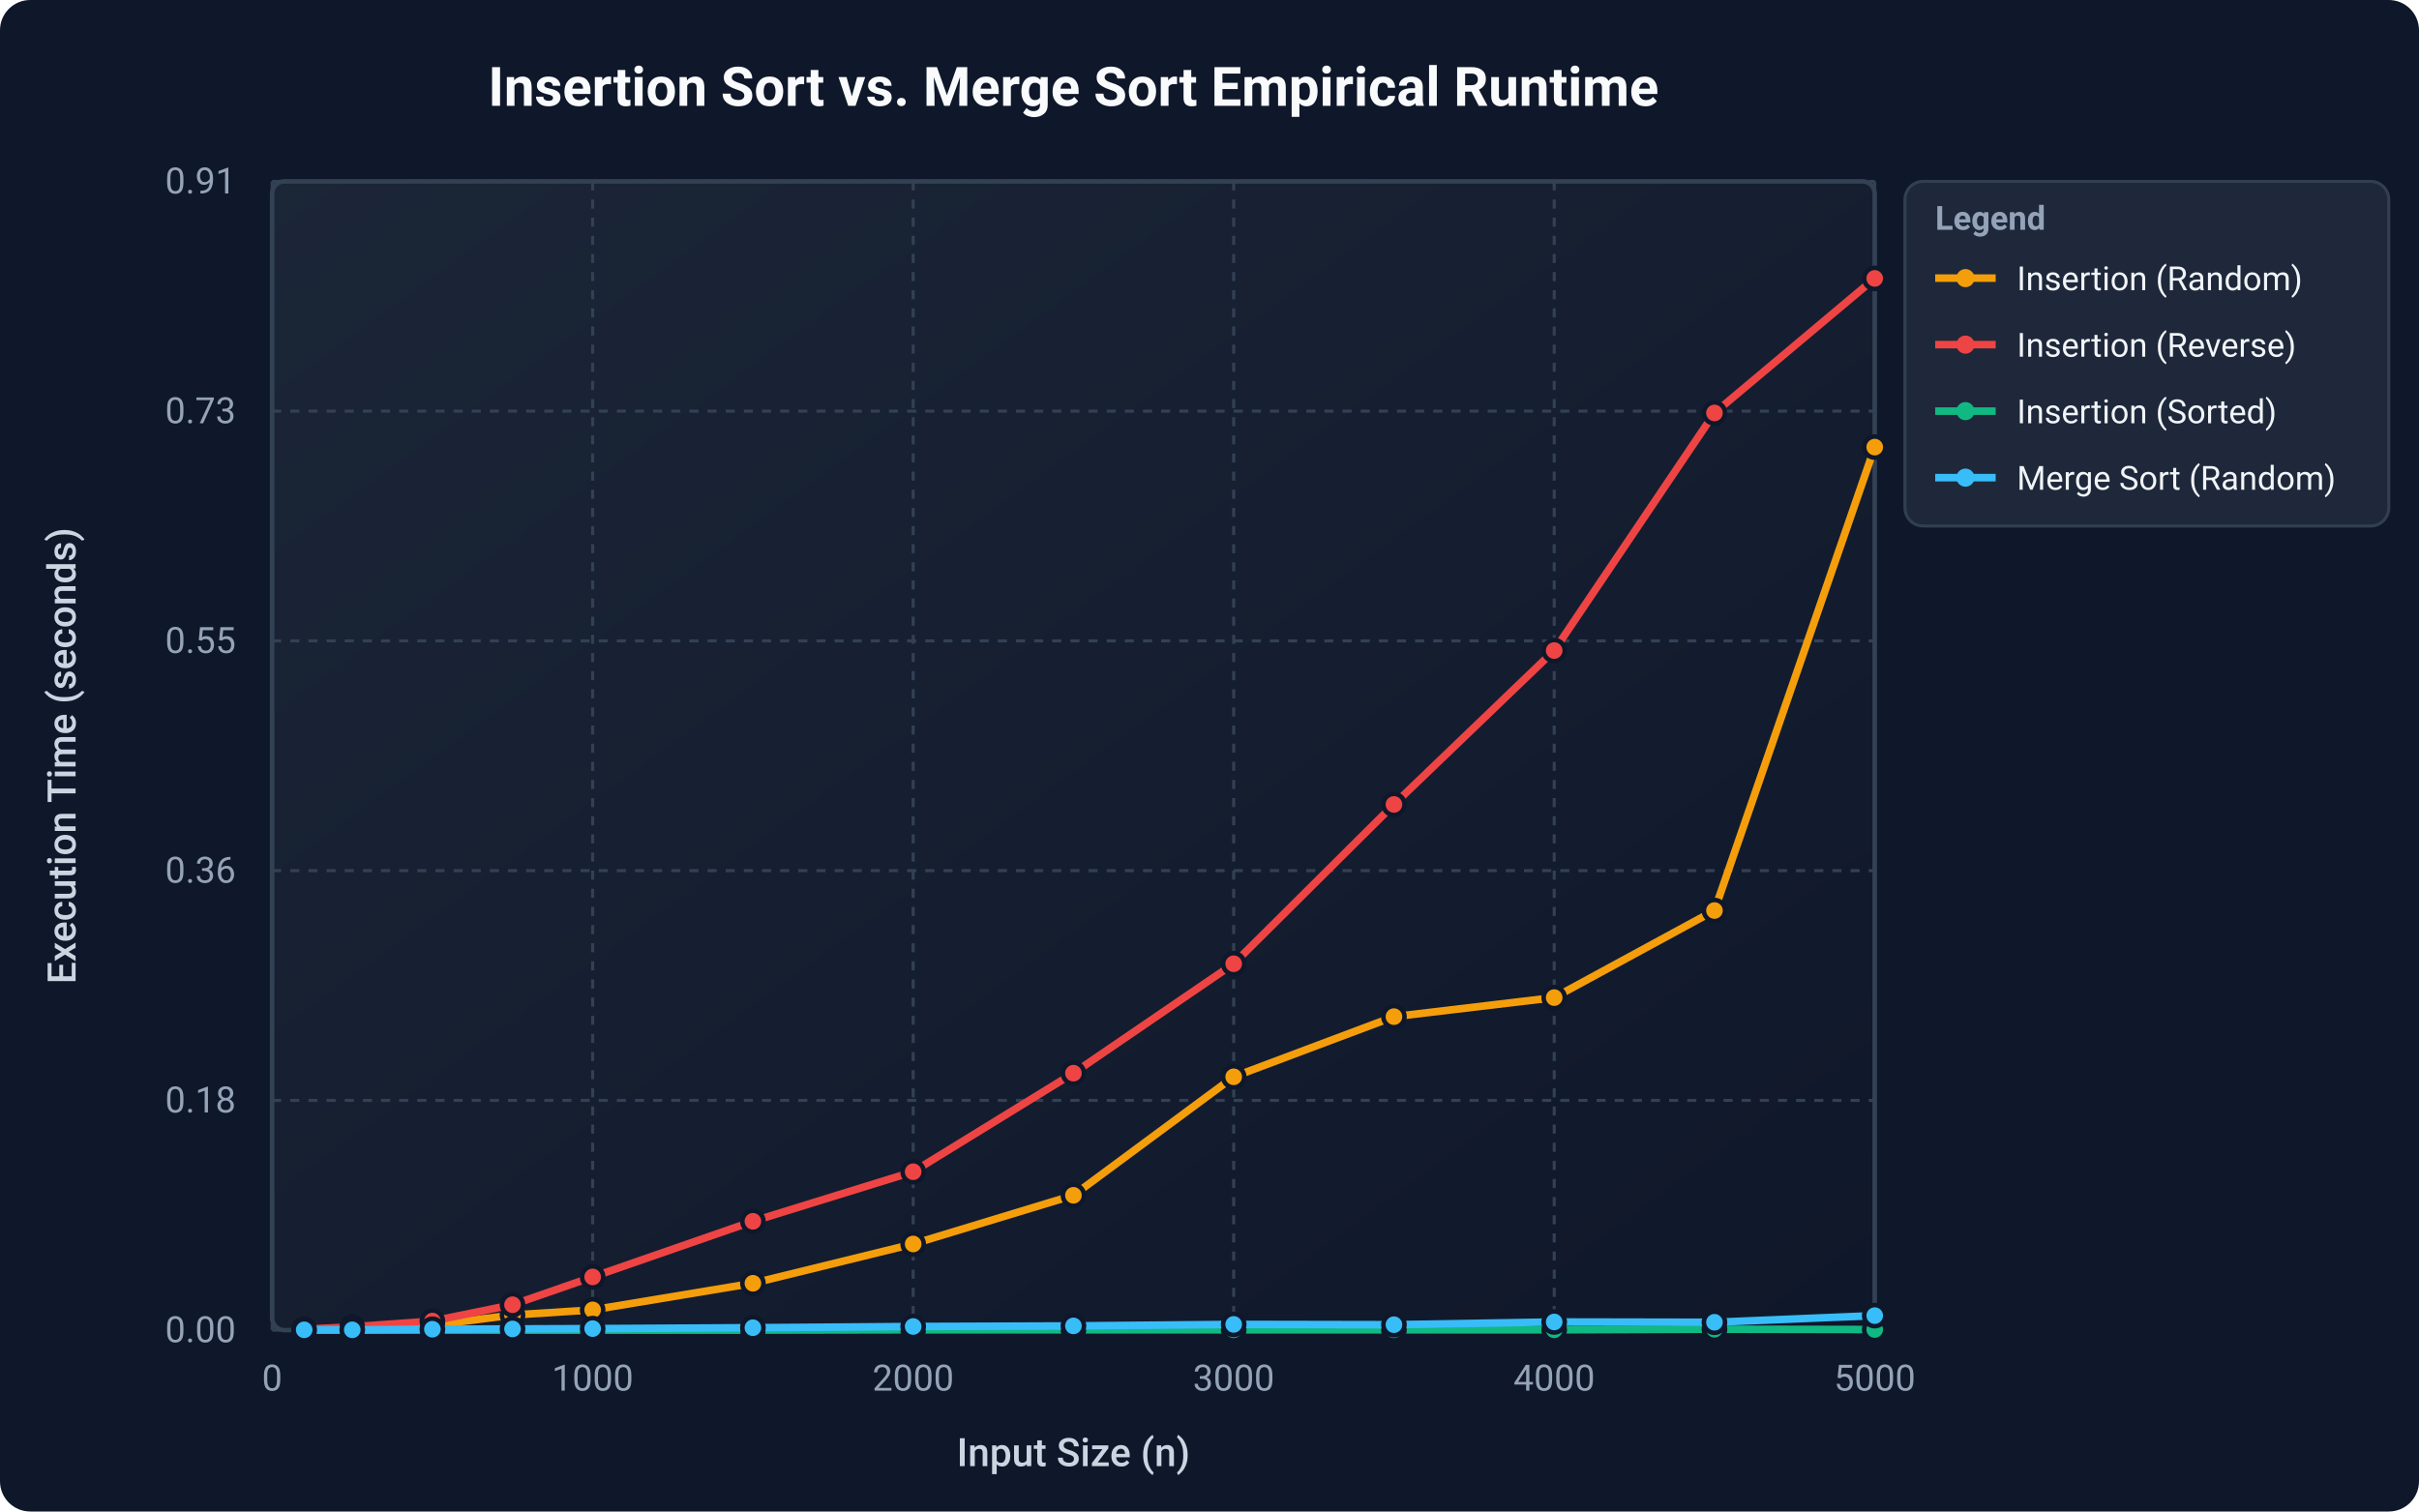
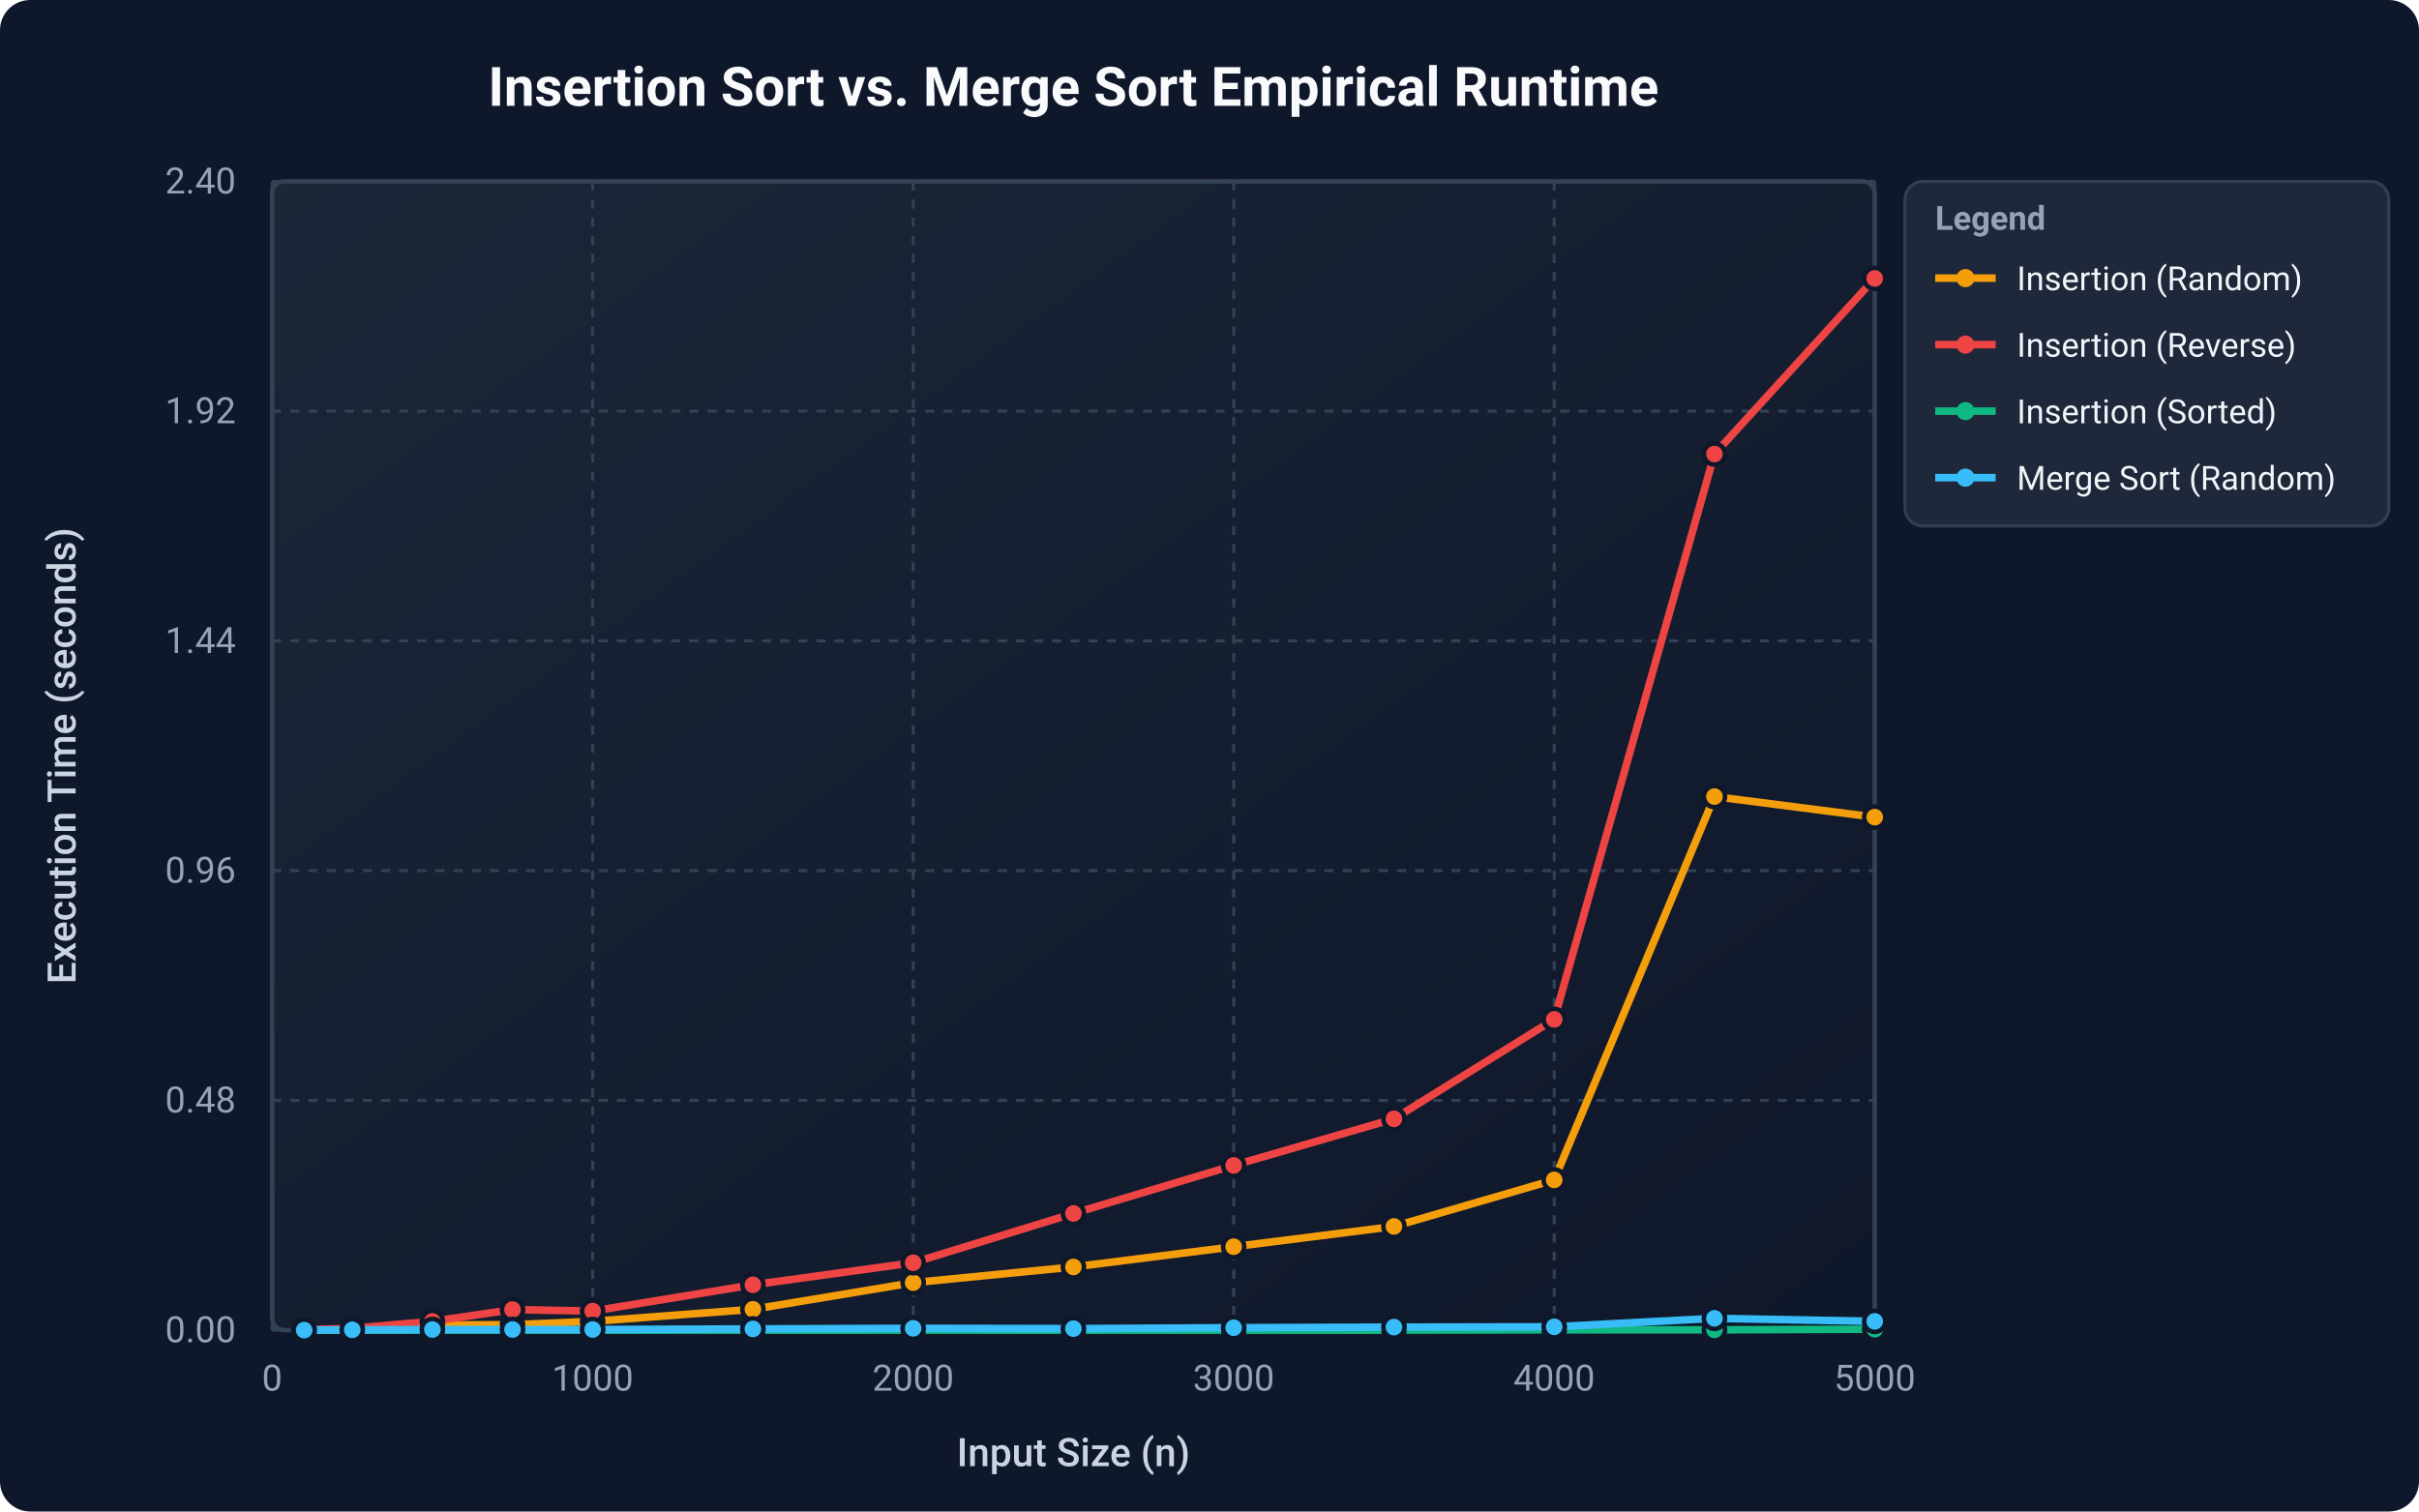
<svg xmlns="http://www.w3.org/2000/svg" viewBox="0 0 800 500" width="100%" height="100%" style="background-color: #0f172a; font-family: -apple-system, BlinkMacSystemFont, Segoe UI, Roboto, Helvetica, Arial, sans-serif;">
  <defs>
    <linearGradient id="gridGrad" x1="0%" y1="0%" x2="100%" y2="100%">
      <stop offset="0%" stop-color="#1e293b" stop-opacity="0.8" />
      <stop offset="100%" stop-color="#0f172a" stop-opacity="0.8" />
    </linearGradient>
  </defs>
  <rect x="0" y="0" width="800" height="500" fill="#0f172a" rx="10" />
  <rect x="90" y="60" width="530" height="380" fill="url(#gridGrad)" stroke="#334155" stroke-width="1.5" rx="4" />
  <text x="355.0" y="35" text-anchor="middle" fill="#f8fafc" font-size="18" font-weight="600">Insertion Sort vs. Merge Sort Empirical Runtime</text>
  <line x1="90.0" y1="60" x2="90.0" y2="440" stroke="#334155" stroke-dasharray="3,3" stroke-width="1" />
  <text x="90.0" y="460" text-anchor="middle" fill="#94a3b8" font-size="12">0</text>
  <line x1="196.0" y1="60" x2="196.0" y2="440" stroke="#334155" stroke-dasharray="3,3" stroke-width="1" />
  <text x="196.0" y="460" text-anchor="middle" fill="#94a3b8" font-size="12">1000</text>
  <line x1="302.0" y1="60" x2="302.0" y2="440" stroke="#334155" stroke-dasharray="3,3" stroke-width="1" />
  <text x="302.0" y="460" text-anchor="middle" fill="#94a3b8" font-size="12">2000</text>
  <line x1="408.0" y1="60" x2="408.0" y2="440" stroke="#334155" stroke-dasharray="3,3" stroke-width="1" />
  <text x="408.0" y="460" text-anchor="middle" fill="#94a3b8" font-size="12">3000</text>
  <line x1="514.0" y1="60" x2="514.0" y2="440" stroke="#334155" stroke-dasharray="3,3" stroke-width="1" />
  <text x="514.0" y="460" text-anchor="middle" fill="#94a3b8" font-size="12">4000</text>
  <line x1="620.0" y1="60" x2="620.0" y2="440" stroke="#334155" stroke-dasharray="3,3" stroke-width="1" />
  <text x="620.0" y="460" text-anchor="middle" fill="#94a3b8" font-size="12">5000</text>
  <line x1="90" y1="440.0" x2="620" y2="440.0" stroke="#334155" stroke-dasharray="3,3" stroke-width="1" />
  <text x="78" y="444.0" text-anchor="end" fill="#94a3b8" font-size="12">0.00</text>
  <line x1="90" y1="364.0" x2="620" y2="364.0" stroke="#334155" stroke-dasharray="3,3" stroke-width="1" />
-   <text x="78" y="368.0" text-anchor="end" fill="#94a3b8" font-size="12">0.18</text>
+   <text x="78" y="368.0" text-anchor="end" fill="#94a3b8" font-size="12">0.48</text>
  <line x1="90" y1="288.0" x2="620" y2="288.0" stroke="#334155" stroke-dasharray="3,3" stroke-width="1" />
-   <text x="78" y="292.0" text-anchor="end" fill="#94a3b8" font-size="12">0.36</text>
-   <line x1="90" y1="212.0" x2="620" y2="212.0" stroke="#334155" stroke-dasharray="3,3" stroke-width="1" />
-   <text x="78" y="216.0" text-anchor="end" fill="#94a3b8" font-size="12">0.55</text>
+   <text x="78" y="292.0" text-anchor="end" fill="#94a3b8" font-size="12">0.96</text>
+   <line x1="90" y1="212" x2="620" y2="212" stroke="#334155" stroke-dasharray="3,3" stroke-width="1" />
+   <text x="78" y="216" text-anchor="end" fill="#94a3b8" font-size="12">1.44</text>
  <line x1="90" y1="136.0" x2="620" y2="136.0" stroke="#334155" stroke-dasharray="3,3" stroke-width="1" />
-   <text x="78" y="140.0" text-anchor="end" fill="#94a3b8" font-size="12">0.73</text>
+   <text x="78" y="140.0" text-anchor="end" fill="#94a3b8" font-size="12">1.92</text>
  <line x1="90" y1="60.0" x2="620" y2="60.0" stroke="#334155" stroke-dasharray="3,3" stroke-width="1" />
-   <text x="78" y="64.0" text-anchor="end" fill="#94a3b8" font-size="12">0.91</text>
+   <text x="78" y="64.0" text-anchor="end" fill="#94a3b8" font-size="12">2.40</text>
  <text x="355.0" y="485" text-anchor="middle" fill="#cbd5e1" font-size="13" font-weight="500">Input Size (n)</text>
  <text x="25" y="250.0" text-anchor="middle" fill="#cbd5e1" font-size="13" font-weight="500" transform="rotate(-90 25 250.0)">Execution Time (seconds)</text>
-   <path d="M100.6,439.9 L116.5,439.7 L143.0,438.4 L169.5,435.0 L196.0,433.3 L249.0,424.5 L302.0,411.5 L355.0,395.4 L408.0,356.2 L461.0,336.3 L514.0,330.0 L567.0,301.2 L620.0,147.9" fill="none" stroke="#f59e0b" stroke-width="2.5" stroke-linejoin="round" stroke-linecap="round" />
-   <circle cx="100.6" cy="439.9" r="3.5" fill="#f59e0b" stroke="#0f172a" stroke-width="1.5" />
+   <path d="M100.6,440.0 L116.5,439.7 L143.0,438.3 L169.5,438.2 L196.0,437.1 L249.0,433.1 L302.0,424.3 L355.0,419.1 L408.0,412.4 L461.0,405.7 L514.0,390.3 L567.0,263.5 L620.0,270.3" fill="none" stroke="#f59e0b" stroke-width="2.5" stroke-linejoin="round" stroke-linecap="round" />
+   <circle cx="100.6" cy="440.0" r="3.5" fill="#f59e0b" stroke="#0f172a" stroke-width="1.5" />
  <circle cx="116.5" cy="439.7" r="3.5" fill="#f59e0b" stroke="#0f172a" stroke-width="1.5" />
-   <circle cx="143.0" cy="438.4" r="3.5" fill="#f59e0b" stroke="#0f172a" stroke-width="1.5" />
-   <circle cx="169.5" cy="435.0" r="3.5" fill="#f59e0b" stroke="#0f172a" stroke-width="1.5" />
-   <circle cx="196.0" cy="433.3" r="3.5" fill="#f59e0b" stroke="#0f172a" stroke-width="1.5" />
-   <circle cx="249.0" cy="424.5" r="3.5" fill="#f59e0b" stroke="#0f172a" stroke-width="1.5" />
-   <circle cx="302.0" cy="411.5" r="3.5" fill="#f59e0b" stroke="#0f172a" stroke-width="1.5" />
-   <circle cx="355.0" cy="395.4" r="3.5" fill="#f59e0b" stroke="#0f172a" stroke-width="1.5" />
-   <circle cx="408.0" cy="356.2" r="3.5" fill="#f59e0b" stroke="#0f172a" stroke-width="1.5" />
-   <circle cx="461.0" cy="336.3" r="3.5" fill="#f59e0b" stroke="#0f172a" stroke-width="1.5" />
-   <circle cx="514.0" cy="330.0" r="3.5" fill="#f59e0b" stroke="#0f172a" stroke-width="1.5" />
-   <circle cx="567.0" cy="301.2" r="3.5" fill="#f59e0b" stroke="#0f172a" stroke-width="1.5" />
-   <circle cx="620.0" cy="147.9" r="3.5" fill="#f59e0b" stroke="#0f172a" stroke-width="1.5" />
-   <path d="M100.6,439.7 L116.5,438.9 L143.0,437.0 L169.5,431.6 L196.0,422.4 L249.0,404.0 L302.0,387.6 L355.0,355.0 L408.0,318.8 L461.0,266.1 L514.0,215.2 L567.0,136.6 L620.0,92.1" fill="none" stroke="#ef4444" stroke-width="2.5" stroke-linejoin="round" stroke-linecap="round" />
-   <circle cx="100.6" cy="439.7" r="3.5" fill="#ef4444" stroke="#0f172a" stroke-width="1.5" />
-   <circle cx="116.5" cy="438.9" r="3.5" fill="#ef4444" stroke="#0f172a" stroke-width="1.5" />
-   <circle cx="143.0" cy="437.0" r="3.5" fill="#ef4444" stroke="#0f172a" stroke-width="1.5" />
-   <circle cx="169.5" cy="431.6" r="3.5" fill="#ef4444" stroke="#0f172a" stroke-width="1.5" />
-   <circle cx="196.0" cy="422.4" r="3.5" fill="#ef4444" stroke="#0f172a" stroke-width="1.5" />
-   <circle cx="249.0" cy="404.0" r="3.5" fill="#ef4444" stroke="#0f172a" stroke-width="1.5" />
-   <circle cx="302.0" cy="387.6" r="3.5" fill="#ef4444" stroke="#0f172a" stroke-width="1.5" />
-   <circle cx="355.0" cy="355.0" r="3.5" fill="#ef4444" stroke="#0f172a" stroke-width="1.5" />
-   <circle cx="408.0" cy="318.8" r="3.5" fill="#ef4444" stroke="#0f172a" stroke-width="1.5" />
-   <circle cx="461.0" cy="266.1" r="3.5" fill="#ef4444" stroke="#0f172a" stroke-width="1.5" />
-   <circle cx="514.0" cy="215.2" r="3.5" fill="#ef4444" stroke="#0f172a" stroke-width="1.5" />
-   <circle cx="567.0" cy="136.6" r="3.5" fill="#ef4444" stroke="#0f172a" stroke-width="1.5" />
+   <circle cx="143.0" cy="438.3" r="3.5" fill="#f59e0b" stroke="#0f172a" stroke-width="1.5" />
+   <circle cx="169.5" cy="438.2" r="3.5" fill="#f59e0b" stroke="#0f172a" stroke-width="1.5" />
+   <circle cx="196.0" cy="437.1" r="3.5" fill="#f59e0b" stroke="#0f172a" stroke-width="1.5" />
+   <circle cx="249.0" cy="433.1" r="3.5" fill="#f59e0b" stroke="#0f172a" stroke-width="1.5" />
+   <circle cx="302.0" cy="424.3" r="3.5" fill="#f59e0b" stroke="#0f172a" stroke-width="1.5" />
+   <circle cx="355.0" cy="419.1" r="3.5" fill="#f59e0b" stroke="#0f172a" stroke-width="1.5" />
+   <circle cx="408.0" cy="412.4" r="3.5" fill="#f59e0b" stroke="#0f172a" stroke-width="1.5" />
+   <circle cx="461.0" cy="405.7" r="3.5" fill="#f59e0b" stroke="#0f172a" stroke-width="1.5" />
+   <circle cx="514.0" cy="390.3" r="3.5" fill="#f59e0b" stroke="#0f172a" stroke-width="1.5" />
+   <circle cx="567.0" cy="263.5" r="3.5" fill="#f59e0b" stroke="#0f172a" stroke-width="1.5" />
+   <circle cx="620.0" cy="270.3" r="3.5" fill="#f59e0b" stroke="#0f172a" stroke-width="1.5" />
+   <path d="M100.6,439.9 L116.5,439.4 L143.0,437.1 L169.5,433.2 L196.0,433.7 L249.0,425.0 L302.0,417.7 L355.0,401.4 L408.0,385.5 L461.0,370.1 L514.0,337.2 L567.0,150.2 L620.0,92.1" fill="none" stroke="#ef4444" stroke-width="2.5" stroke-linejoin="round" stroke-linecap="round" />
+   <circle cx="100.6" cy="439.9" r="3.5" fill="#ef4444" stroke="#0f172a" stroke-width="1.5" />
+   <circle cx="116.5" cy="439.4" r="3.5" fill="#ef4444" stroke="#0f172a" stroke-width="1.5" />
+   <circle cx="143.0" cy="437.1" r="3.5" fill="#ef4444" stroke="#0f172a" stroke-width="1.5" />
+   <circle cx="169.5" cy="433.2" r="3.5" fill="#ef4444" stroke="#0f172a" stroke-width="1.5" />
+   <circle cx="196.0" cy="433.7" r="3.5" fill="#ef4444" stroke="#0f172a" stroke-width="1.5" />
+   <circle cx="249.0" cy="425.0" r="3.5" fill="#ef4444" stroke="#0f172a" stroke-width="1.5" />
+   <circle cx="302.0" cy="417.7" r="3.5" fill="#ef4444" stroke="#0f172a" stroke-width="1.5" />
+   <circle cx="355.0" cy="401.4" r="3.5" fill="#ef4444" stroke="#0f172a" stroke-width="1.5" />
+   <circle cx="408.0" cy="385.5" r="3.5" fill="#ef4444" stroke="#0f172a" stroke-width="1.5" />
+   <circle cx="461.0" cy="370.1" r="3.5" fill="#ef4444" stroke="#0f172a" stroke-width="1.5" />
+   <circle cx="514.0" cy="337.2" r="3.5" fill="#ef4444" stroke="#0f172a" stroke-width="1.5" />
+   <circle cx="567.0" cy="150.2" r="3.5" fill="#ef4444" stroke="#0f172a" stroke-width="1.5" />
  <circle cx="620.0" cy="92.1" r="3.5" fill="#ef4444" stroke="#0f172a" stroke-width="1.5" />
-   <path d="M100.6,440.0 L116.5,440.0 L143.0,440.0 L169.5,440.0 L196.0,440.0 L249.0,440.0 L302.0,439.9 L355.0,439.9 L408.0,439.9 L461.0,439.9 L514.0,439.9 L567.0,439.7 L620.0,439.8" fill="none" stroke="#10b981" stroke-width="2.5" stroke-linejoin="round" stroke-linecap="round" />
+   <path d="M100.6,440.0 L116.5,440.0 L143.0,440.0 L169.5,440.0 L196.0,440.0 L249.0,440.0 L302.0,440.0 L355.0,440.0 L408.0,440.0 L461.0,440.0 L514.0,439.9 L567.0,439.9 L620.0,439.7" fill="none" stroke="#10b981" stroke-width="2.5" stroke-linejoin="round" stroke-linecap="round" />
  <circle cx="100.6" cy="440.0" r="3.5" fill="#10b981" stroke="#0f172a" stroke-width="1.5" />
  <circle cx="116.5" cy="440.0" r="3.5" fill="#10b981" stroke="#0f172a" stroke-width="1.5" />
  <circle cx="143.0" cy="440.0" r="3.5" fill="#10b981" stroke="#0f172a" stroke-width="1.5" />
  <circle cx="169.5" cy="440.0" r="3.5" fill="#10b981" stroke="#0f172a" stroke-width="1.5" />
  <circle cx="196.0" cy="440.0" r="3.5" fill="#10b981" stroke="#0f172a" stroke-width="1.5" />
  <circle cx="249.0" cy="440.0" r="3.5" fill="#10b981" stroke="#0f172a" stroke-width="1.5" />
-   <circle cx="302.0" cy="439.9" r="3.5" fill="#10b981" stroke="#0f172a" stroke-width="1.5" />
-   <circle cx="355.0" cy="439.9" r="3.5" fill="#10b981" stroke="#0f172a" stroke-width="1.5" />
-   <circle cx="408.0" cy="439.9" r="3.5" fill="#10b981" stroke="#0f172a" stroke-width="1.5" />
-   <circle cx="461.0" cy="439.9" r="3.5" fill="#10b981" stroke="#0f172a" stroke-width="1.5" />
+   <circle cx="302.0" cy="440.0" r="3.5" fill="#10b981" stroke="#0f172a" stroke-width="1.5" />
+   <circle cx="355.0" cy="440.0" r="3.5" fill="#10b981" stroke="#0f172a" stroke-width="1.5" />
+   <circle cx="408.0" cy="440.0" r="3.5" fill="#10b981" stroke="#0f172a" stroke-width="1.5" />
+   <circle cx="461.0" cy="440.0" r="3.5" fill="#10b981" stroke="#0f172a" stroke-width="1.5" />
  <circle cx="514.0" cy="439.9" r="3.5" fill="#10b981" stroke="#0f172a" stroke-width="1.5" />
-   <circle cx="567.0" cy="439.7" r="3.5" fill="#10b981" stroke="#0f172a" stroke-width="1.5" />
-   <circle cx="620.0" cy="439.8" r="3.5" fill="#10b981" stroke="#0f172a" stroke-width="1.5" />
-   <path d="M100.6,439.9 L116.5,439.9 L143.0,439.7 L169.5,439.6 L196.0,439.5 L249.0,439.2 L302.0,438.8 L355.0,438.6 L408.0,438.1 L461.0,438.2 L514.0,437.3 L567.0,437.4 L620.0,435.2" fill="none" stroke="#38bdf8" stroke-width="2.5" stroke-linejoin="round" stroke-linecap="round" />
-   <circle cx="100.6" cy="439.9" r="3.5" fill="#38bdf8" stroke="#0f172a" stroke-width="1.5" />
+   <circle cx="567.0" cy="439.9" r="3.5" fill="#10b981" stroke="#0f172a" stroke-width="1.5" />
+   <circle cx="620.0" cy="439.7" r="3.5" fill="#10b981" stroke="#0f172a" stroke-width="1.5" />
+   <path d="M100.6,440.0 L116.5,439.9 L143.0,439.8 L169.5,439.8 L196.0,439.8 L249.0,439.6 L302.0,439.4 L355.0,439.5 L408.0,439.2 L461.0,439.0 L514.0,438.9 L567.0,436.1 L620.0,437.1" fill="none" stroke="#38bdf8" stroke-width="2.5" stroke-linejoin="round" stroke-linecap="round" />
+   <circle cx="100.6" cy="440.0" r="3.5" fill="#38bdf8" stroke="#0f172a" stroke-width="1.5" />
  <circle cx="116.5" cy="439.9" r="3.5" fill="#38bdf8" stroke="#0f172a" stroke-width="1.5" />
-   <circle cx="143.0" cy="439.7" r="3.5" fill="#38bdf8" stroke="#0f172a" stroke-width="1.5" />
-   <circle cx="169.5" cy="439.6" r="3.5" fill="#38bdf8" stroke="#0f172a" stroke-width="1.5" />
-   <circle cx="196.0" cy="439.5" r="3.5" fill="#38bdf8" stroke="#0f172a" stroke-width="1.5" />
-   <circle cx="249.0" cy="439.2" r="3.5" fill="#38bdf8" stroke="#0f172a" stroke-width="1.5" />
-   <circle cx="302.0" cy="438.8" r="3.5" fill="#38bdf8" stroke="#0f172a" stroke-width="1.5" />
-   <circle cx="355.0" cy="438.6" r="3.5" fill="#38bdf8" stroke="#0f172a" stroke-width="1.5" />
-   <circle cx="408.0" cy="438.1" r="3.5" fill="#38bdf8" stroke="#0f172a" stroke-width="1.5" />
-   <circle cx="461.0" cy="438.2" r="3.5" fill="#38bdf8" stroke="#0f172a" stroke-width="1.5" />
-   <circle cx="514.0" cy="437.3" r="3.5" fill="#38bdf8" stroke="#0f172a" stroke-width="1.5" />
-   <circle cx="567.0" cy="437.4" r="3.5" fill="#38bdf8" stroke="#0f172a" stroke-width="1.5" />
-   <circle cx="620.0" cy="435.2" r="3.5" fill="#38bdf8" stroke="#0f172a" stroke-width="1.5" />
+   <circle cx="143.0" cy="439.8" r="3.5" fill="#38bdf8" stroke="#0f172a" stroke-width="1.5" />
+   <circle cx="169.5" cy="439.8" r="3.5" fill="#38bdf8" stroke="#0f172a" stroke-width="1.5" />
+   <circle cx="196.0" cy="439.8" r="3.5" fill="#38bdf8" stroke="#0f172a" stroke-width="1.5" />
+   <circle cx="249.0" cy="439.6" r="3.5" fill="#38bdf8" stroke="#0f172a" stroke-width="1.5" />
+   <circle cx="302.0" cy="439.4" r="3.5" fill="#38bdf8" stroke="#0f172a" stroke-width="1.5" />
+   <circle cx="355.0" cy="439.5" r="3.5" fill="#38bdf8" stroke="#0f172a" stroke-width="1.5" />
+   <circle cx="408.0" cy="439.2" r="3.5" fill="#38bdf8" stroke="#0f172a" stroke-width="1.5" />
+   <circle cx="461.0" cy="439.0" r="3.5" fill="#38bdf8" stroke="#0f172a" stroke-width="1.5" />
+   <circle cx="514.0" cy="438.9" r="3.5" fill="#38bdf8" stroke="#0f172a" stroke-width="1.5" />
+   <circle cx="567.0" cy="436.1" r="3.5" fill="#38bdf8" stroke="#0f172a" stroke-width="1.5" />
+   <circle cx="620.0" cy="437.1" r="3.5" fill="#38bdf8" stroke="#0f172a" stroke-width="1.5" />
  <rect x="630" y="60" width="160" height="114" fill="#1e293b" stroke="#334155" rx="6" opacity="0.95" />
  <text x="640" y="76" fill="#94a3b8" font-size="11" font-weight="600" text-transform="uppercase">Legend</text>
  <line x1="640" y1="92" x2="660" y2="92" stroke="#f59e0b" stroke-width="2.5" />
  <circle cx="650" cy="92" r="3" fill="#f59e0b" />
  <text x="667" y="96" fill="#f1f5f9" font-size="11">Insertion (Random)</text>
  <line x1="640" y1="114" x2="660" y2="114" stroke="#ef4444" stroke-width="2.5" />
  <circle cx="650" cy="114" r="3" fill="#ef4444" />
  <text x="667" y="118" fill="#f1f5f9" font-size="11">Insertion (Reverse)</text>
  <line x1="640" y1="136" x2="660" y2="136" stroke="#10b981" stroke-width="2.5" />
  <circle cx="650" cy="136" r="3" fill="#10b981" />
  <text x="667" y="140" fill="#f1f5f9" font-size="11">Insertion (Sorted)</text>
  <line x1="640" y1="158" x2="660" y2="158" stroke="#38bdf8" stroke-width="2.5" />
  <circle cx="650" cy="158" r="3" fill="#38bdf8" />
  <text x="667" y="162" fill="#f1f5f9" font-size="11">Merge Sort (Random)</text>
</svg>
